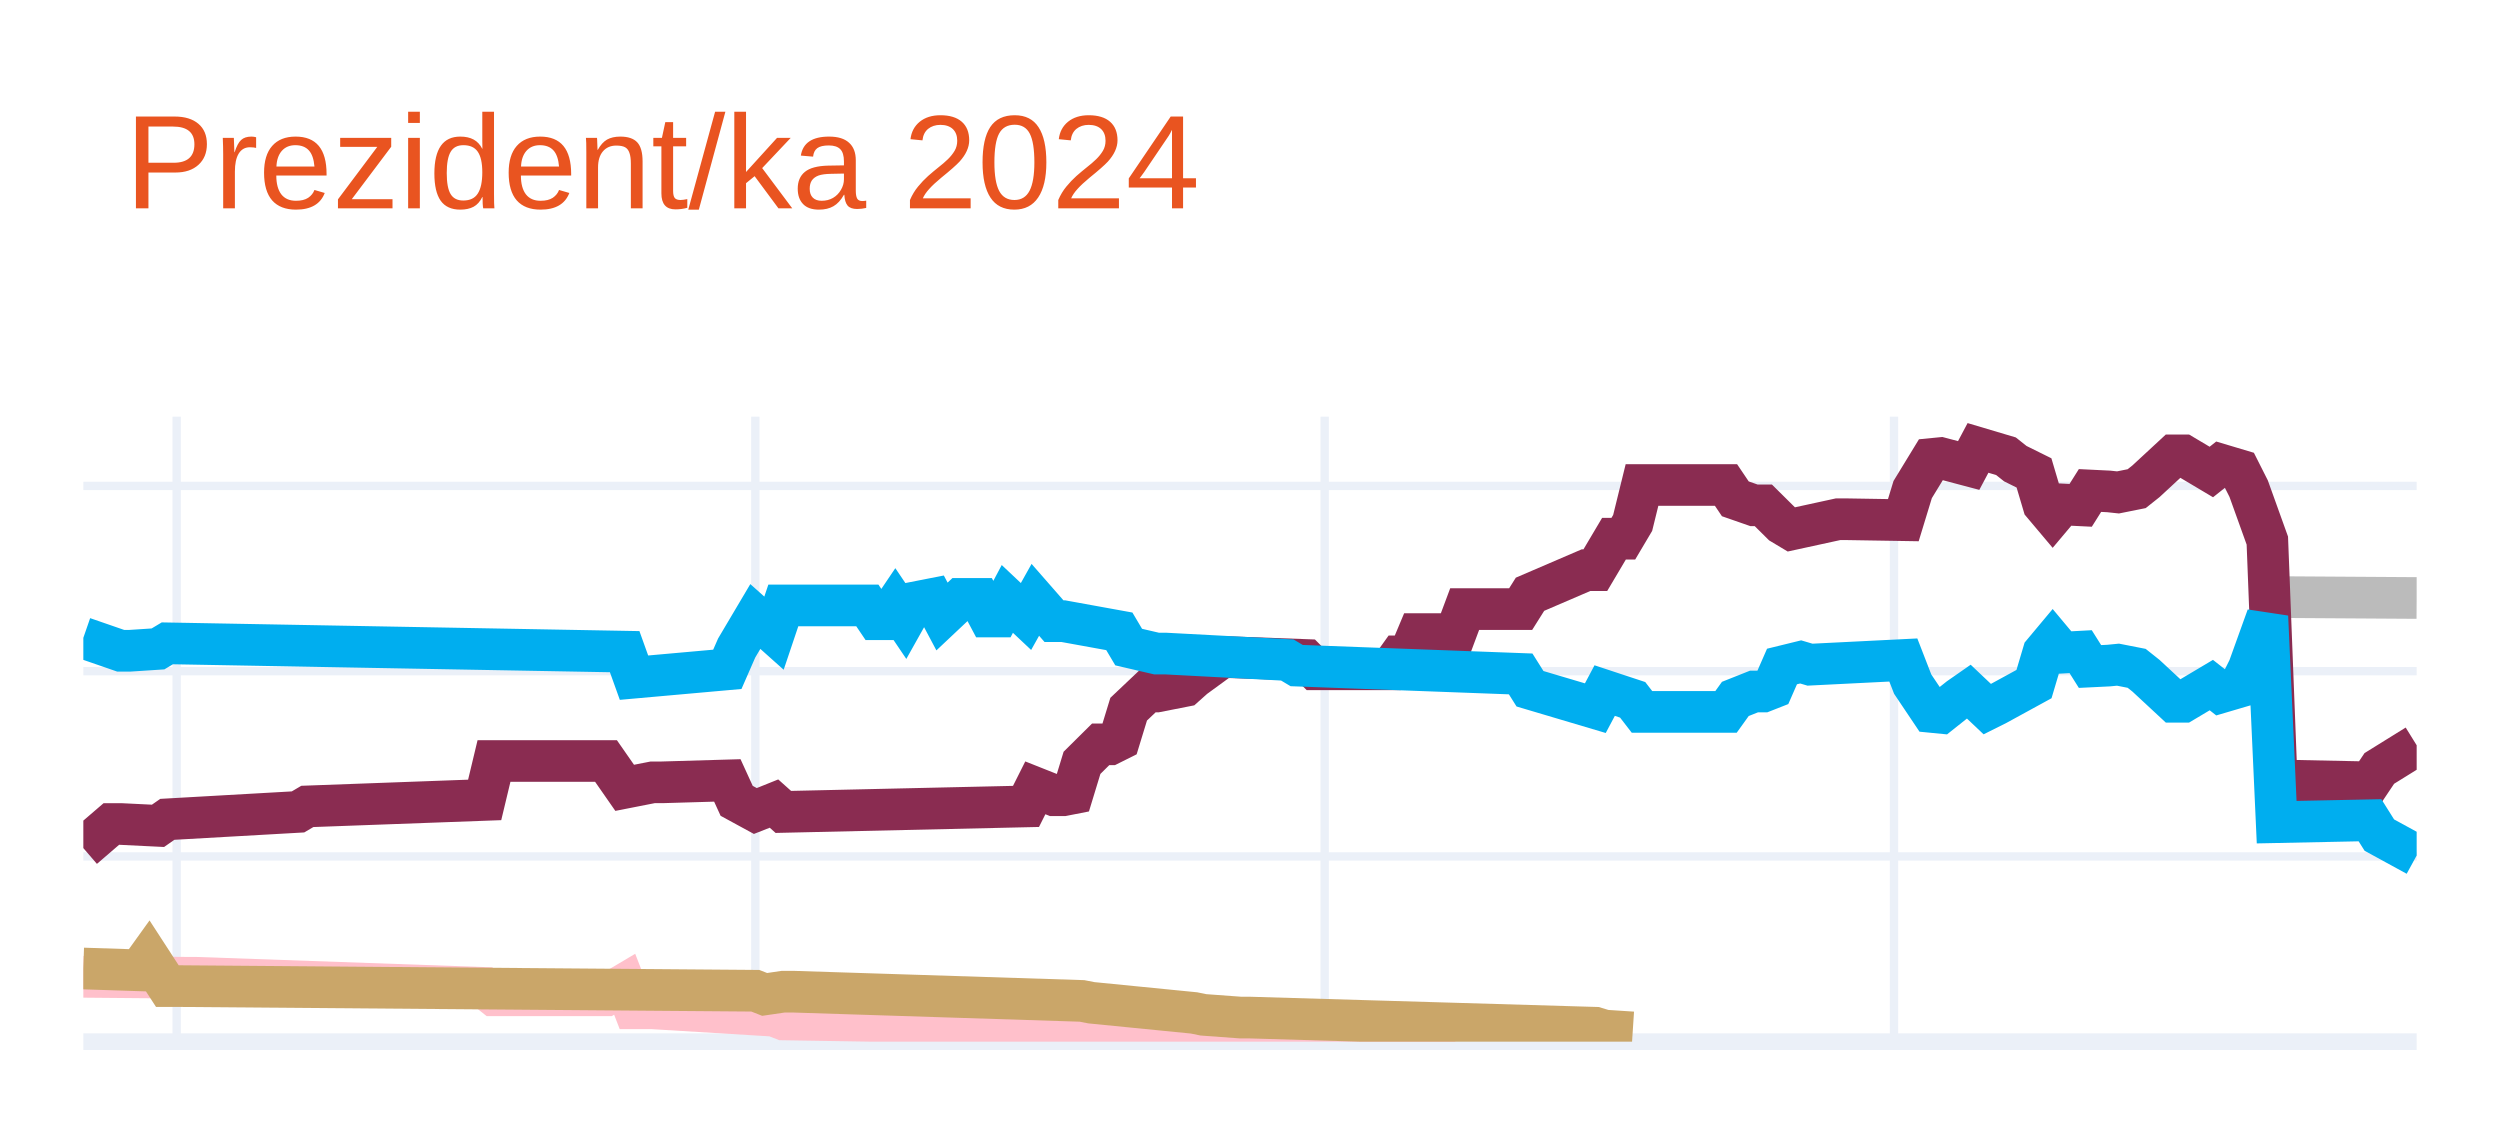
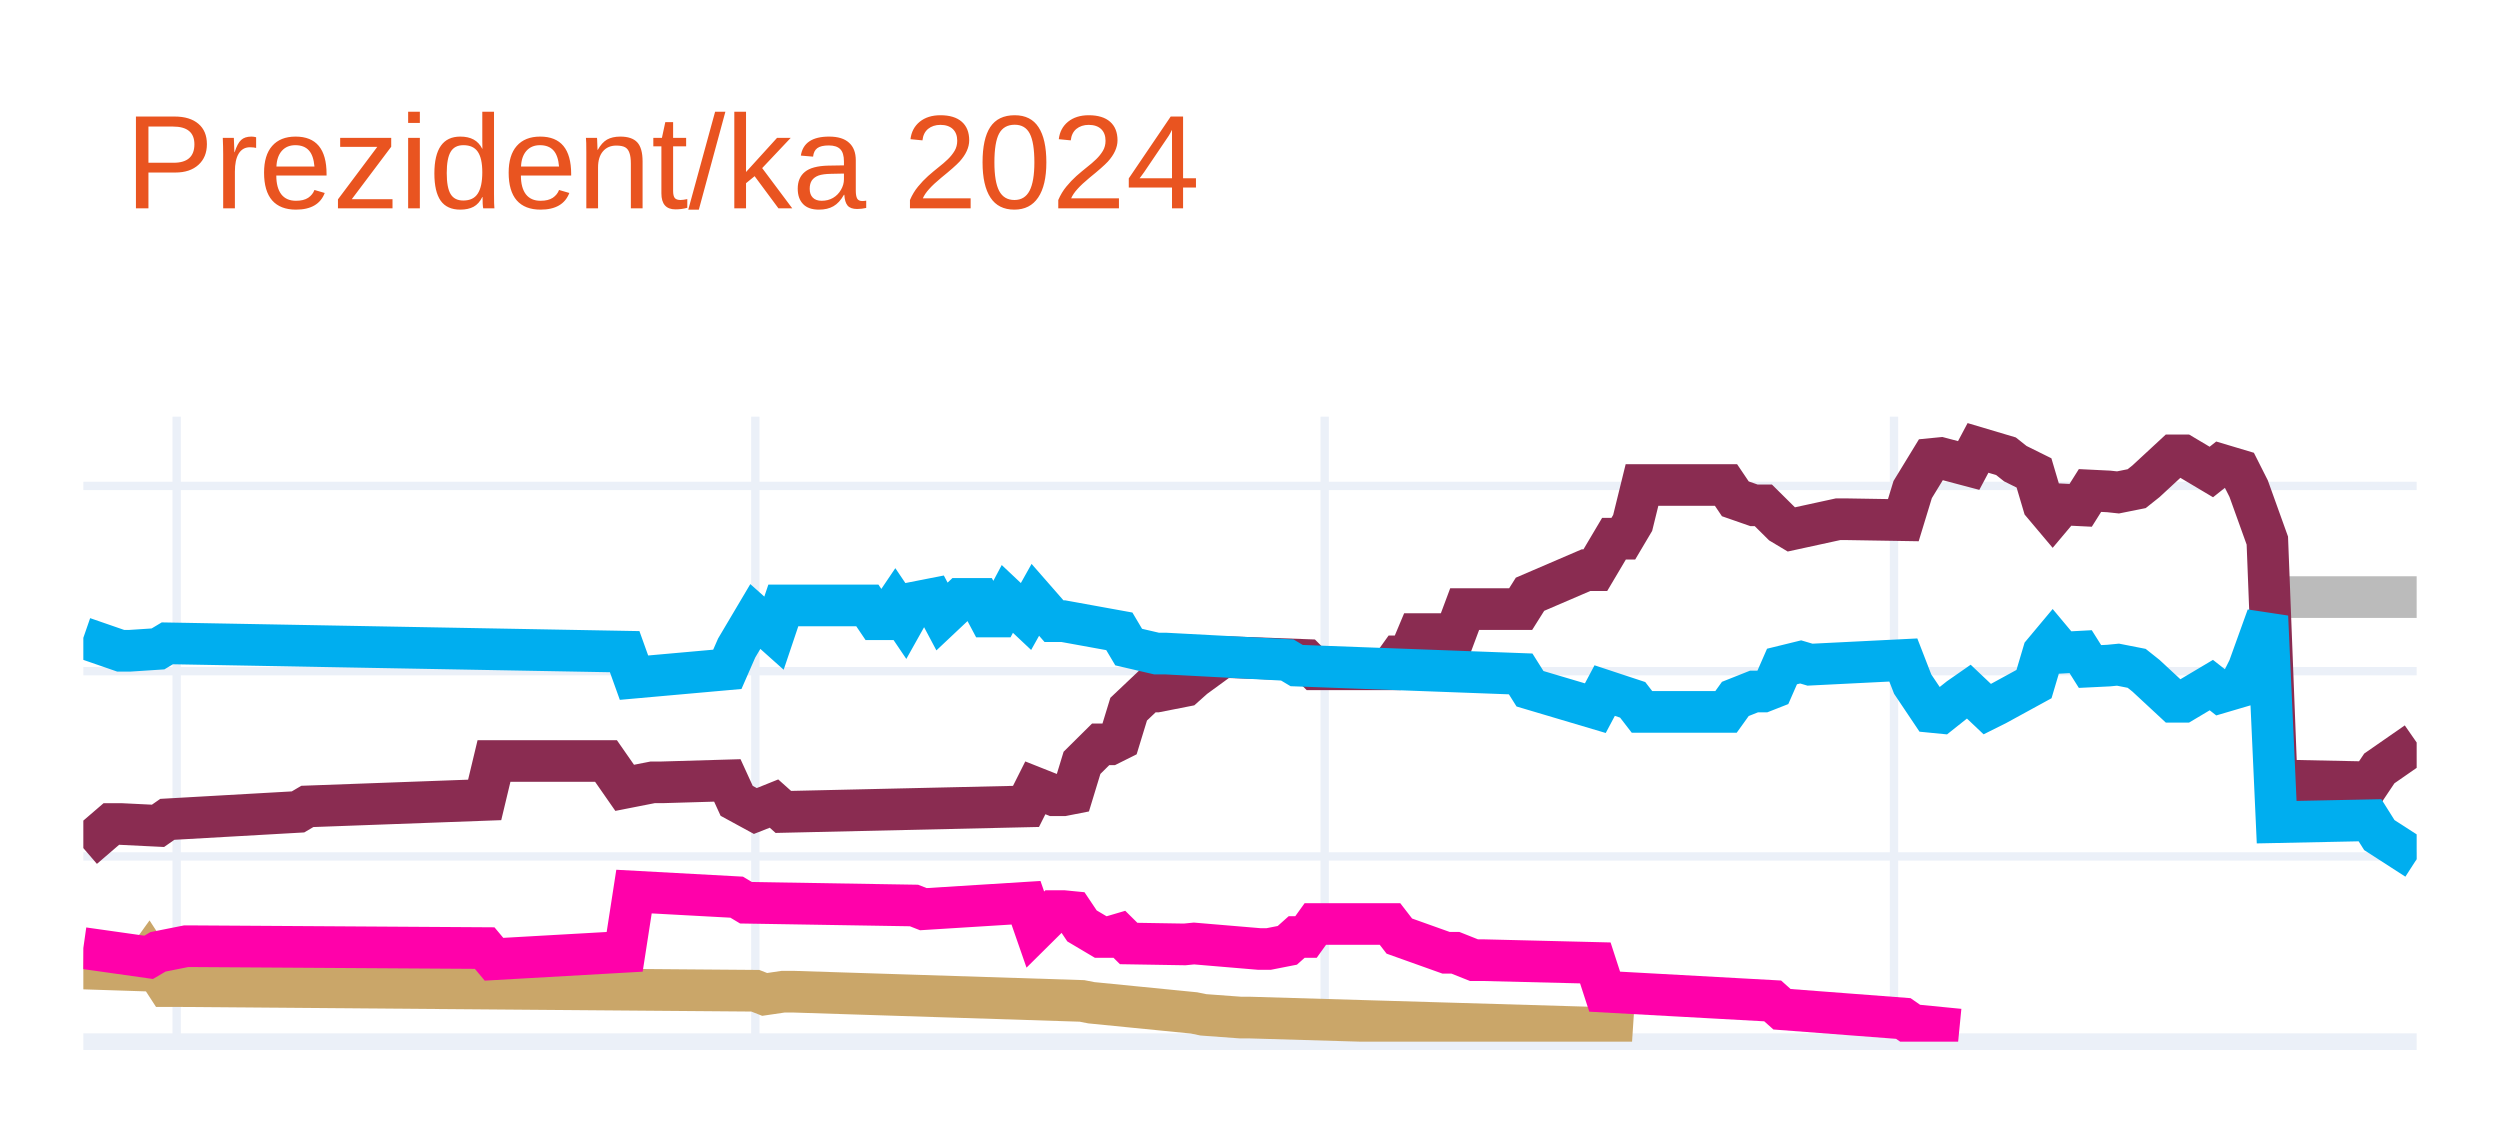
<svg xmlns="http://www.w3.org/2000/svg" class="main-svg" width="300" height="135" style="" viewBox="0 0 300 135">
  <rect x="0" y="0" width="300" height="135" style="fill: rgb(255, 255, 255); fill-opacity: 1;" />
-   <defs id="defs-ee4b59">
+   <defs id="defs-29cff7">
    <g class="clips">
-       <clipPath id="clipee4b59xyplot" class="plotclip">
+       <clipPath id="clip29cff7xyplot" class="plotclip">
        <rect width="280" height="75" />
      </clipPath>
-       <clipPath class="axesclip" id="clipee4b59x">
+       <clipPath class="axesclip" id="clip29cff7x">
        <rect x="10" y="0" width="280" height="135" />
      </clipPath>
-       <clipPath class="axesclip" id="clipee4b59y">
+       <clipPath class="axesclip" id="clip29cff7y">
        <rect x="0" y="50" width="300" height="75" />
      </clipPath>
-       <clipPath class="axesclip" id="clipee4b59xy">
+       <clipPath class="axesclip" id="clip29cff7xy">
        <rect x="10" y="50" width="280" height="75" />
      </clipPath>
    </g>
    <g class="gradients" />
    <g class="patterns" />
  </defs>
  <g class="bglayer" />
  <g class="layer-below">
    <g class="imagelayer" />
    <g class="shapelayer" />
  </g>
  <g class="cartesianlayer">
    <g class="subplot xy">
      <g class="layer-subplot">
        <g class="shapelayer" />
        <g class="imagelayer" />
      </g>
      <g class="minor-gridlayer">
        <g class="x" />
        <g class="y" />
      </g>
      <g class="gridlayer">
        <g class="x">
          <path class="xgrid crisp" transform="translate(21.2,0)" d="M0,50v75" style="stroke: rgb(235, 240, 248); stroke-opacity: 1; stroke-width: 1px;" />
          <path class="xgrid crisp" transform="translate(90.64,0)" d="M0,50v75" style="stroke: rgb(235, 240, 248); stroke-opacity: 1; stroke-width: 1px;" />
          <path class="xgrid crisp" transform="translate(158.96,0)" d="M0,50v75" style="stroke: rgb(235, 240, 248); stroke-opacity: 1; stroke-width: 1px;" />
          <path class="xgrid crisp" transform="translate(227.28,0)" d="M0,50v75" style="stroke: rgb(235, 240, 248); stroke-opacity: 1; stroke-width: 1px;" />
        </g>
        <g class="y">
          <path class="ygrid crisp" transform="translate(0,102.77)" d="M10,0h280" style="stroke: rgb(235, 240, 248); stroke-opacity: 1; stroke-width: 1px;" />
          <path class="ygrid crisp" transform="translate(0,80.54)" d="M10,0h280" style="stroke: rgb(235, 240, 248); stroke-opacity: 1; stroke-width: 1px;" />
          <path class="ygrid crisp" transform="translate(0,58.31)" d="M10,0h280" style="stroke: rgb(235, 240, 248); stroke-opacity: 1; stroke-width: 1px;" />
        </g>
      </g>
      <g class="zerolinelayer">
        <path class="yzl zl crisp" transform="translate(0,125)" d="M10,0h280" style="stroke: rgb(235, 240, 248); stroke-opacity: 1; stroke-width: 2px;" />
      </g>
      <path class="xlines-below" />
      <path class="ylines-below" />
      <g class="overlines-below" />
      <g class="xaxislayer-below" />
      <g class="yaxislayer-below" />
      <g class="overaxes-below" />
-       <g class="plot" transform="translate(10,50)" clip-path="url(#clipee4b59xyplot)">
+       <g class="plot" transform="translate(10,50)" clip-path="url(#clip29cff7xyplot)">
        <g class="scatterlayer mlayer">
-           <g class="trace scatter trace286cea" style="stroke-miterlimit: 2; opacity: 1;">
+           <g class="trace scatter traceca5c34" style="stroke-miterlimit: 2; opacity: 1;">
            <g class="fills" />
            <g class="errorbars" />
            <g class="lines">
-               <path class="js-line" d="M263.2,21.65L280,21.76" style="vector-effect: none; fill: none; stroke: rgb(187, 187, 187); stroke-opacity: 1; stroke-width: 5px; opacity: 1;" />
+               <path class="js-line" d="M263.2,21.65L280,21.65" style="vector-effect: none; fill: none; stroke: rgb(187, 187, 187); stroke-opacity: 1; stroke-width: 5px; opacity: 1;" />
            </g>
            <g class="points" />
            <g class="text" />
          </g>
-           <g class="trace scatter trace0bf054" style="stroke-miterlimit: 2; opacity: 1;">
+           <g class="trace scatter traced9f819" style="stroke-miterlimit: 2; opacity: 1;">
            <g class="fills" />
            <g class="errorbars" />
            <g class="lines">
-               <path class="js-line" d="M0,51.77L3.36,48.88L4.48,48.88L8.96,49.1L10.08,48.32L25.76,47.43L26.88,46.77L48.16,45.99L49.28,41.32L62.72,41.32L64.96,44.54L68.32,43.88L69.44,43.88L77.28,43.65L78.4,46.1L80.64,47.32L81.76,46.88L82.88,46.43L84,47.43L113.12,46.77L114.24,44.54L116.48,45.43L117.6,45.43L118.72,45.21L119.84,41.54L122.08,39.32L123.2,39.32L124.32,38.76L125.44,35.1L127.68,32.98L128.8,32.98L132.16,32.32L133.28,31.32L136.64,28.87L137.76,28.87L146.72,29.2L147.84,30.32L156.8,30.32L157.92,28.76L159.04,28.76L160.16,26.09L164.64,26.09L165.76,23.09L172.48,23.09L173.6,21.31L180.32,18.42L181.44,18.42L183.68,14.64L184.8,14.64L185.92,12.75L187.04,8.2L197.12,8.2L198.24,9.86L200.48,10.64L201.6,10.64L203.84,12.86L204.96,13.53L210.56,12.31L211.68,12.31L218.4,12.42L219.52,8.75L221.76,5.08L222.88,4.97L226.24,5.86L227.36,3.75L230.72,4.75L231.84,5.64L234.08,6.75L235.2,10.53L236.32,11.86L237.44,10.53L239.68,10.64L240.8,8.86L243.04,8.97L244.16,9.09L246.4,8.64L247.52,7.75L250.88,4.64L252,4.64L255.36,6.64L256.48,5.75L258.72,6.42L259.84,8.64L262.08,14.87L263.2,43.65L274.4,43.88L275.52,42.21L280,39.43" style="vector-effect: none; fill: none; stroke: rgb(138, 44, 81); stroke-opacity: 1; stroke-width: 5px; opacity: 1;" />
+               <path class="js-line" d="M0,51.77L3.36,48.88L4.48,48.88L8.96,49.1L10.08,48.32L25.76,47.43L26.88,46.77L48.16,45.99L49.28,41.32L62.72,41.32L64.96,44.54L68.32,43.88L69.44,43.88L77.28,43.65L78.4,46.1L80.64,47.32L81.76,46.88L82.88,46.43L84,47.43L113.12,46.77L114.24,44.54L116.48,45.43L117.6,45.43L118.72,45.21L119.84,41.54L122.08,39.32L123.2,39.32L124.32,38.76L125.44,35.1L127.68,32.98L128.8,32.98L132.16,32.32L133.28,31.32L136.64,28.87L137.76,28.87L146.72,29.2L147.84,30.32L156.8,30.32L157.92,28.76L159.04,28.76L160.16,26.09L164.64,26.09L165.76,23.09L172.48,23.09L173.6,21.31L180.32,18.42L181.44,18.42L183.68,14.64L184.8,14.64L185.92,12.75L187.04,8.2L197.12,8.2L198.24,9.86L200.48,10.64L201.6,10.64L203.84,12.86L204.96,13.53L210.56,12.31L211.68,12.31L218.4,12.42L219.52,8.75L221.76,5.08L222.88,4.97L226.24,5.86L227.36,3.75L230.72,4.75L231.84,5.64L234.08,6.75L235.2,10.53L236.32,11.86L237.44,10.53L239.68,10.64L240.8,8.86L243.04,8.97L244.16,9.09L246.4,8.64L247.52,7.75L250.88,4.64L252,4.64L255.36,6.64L256.48,5.75L258.72,6.42L259.84,8.64L262.08,14.87L263.2,43.65L274.4,43.88L275.52,42.21L280,39.1" style="vector-effect: none; fill: none; stroke: rgb(138, 44, 81); stroke-opacity: 1; stroke-width: 5px; opacity: 1;" />
            </g>
            <g class="points" />
            <g class="text" />
          </g>
-           <g class="trace scatter trace5ffc08" style="stroke-miterlimit: 2; opacity: 1;">
+           <g class="trace scatter tracea25249" style="stroke-miterlimit: 2; opacity: 1;">
            <g class="fills" />
            <g class="errorbars" />
            <g class="lines">
-               <path class="js-line" d="M0,26.54L4.48,28.09L5.6,28.09L8.96,27.87L10.08,27.2L64.96,28.2L66.08,31.32L77.28,30.32L78.4,27.76L80.64,23.98L81.76,24.98L82.88,25.98L84,22.65L94.08,22.65L95.2,24.31L96.32,24.31L97.44,22.65L98.56,24.31L99.68,22.31L101.92,21.87L103.04,23.98L105.28,21.87L106.4,21.87L107.52,21.87L108.64,23.98L109.76,23.98L110.88,21.87L113.12,23.98L114.24,21.98L116.48,24.54L117.6,24.54L124.32,25.76L125.44,27.65L128.8,28.43L129.92,28.43L144.48,29.2L145.6,29.87L172.48,30.87L173.6,32.65L181.44,34.98L182.56,32.87L185.92,33.98L187.04,35.43L197.12,35.43L198.24,33.87L200.48,32.98L201.6,32.98L202.72,32.54L203.84,29.98L206.08,29.43L207.2,29.76L218.4,29.2L219.52,32.09L221.76,35.43L222.88,35.54L225.12,33.76L226.24,32.98L228.48,35.1L229.6,34.54L234.08,32.09L235.2,28.32L236.32,26.98L237.44,28.32L239.68,28.2L240.8,29.98L243.04,29.87L244.16,29.76L246.4,30.2L247.52,31.09L250.88,34.21L252,34.21L255.36,32.21L256.48,33.09L258.72,32.43L259.84,30.2L262.08,23.98L263.2,48.66L274.4,48.43L275.52,50.21L280,52.66" style="vector-effect: none; fill: none; stroke: rgb(0, 174, 239); stroke-opacity: 1; stroke-width: 5px; opacity: 1;" />
+               <path class="js-line" d="M0,26.54L4.48,28.09L5.6,28.09L8.96,27.87L10.08,27.2L64.96,28.2L66.08,31.32L77.28,30.32L78.4,27.76L80.64,23.98L81.76,24.98L82.88,25.98L84,22.65L94.08,22.65L95.2,24.31L96.32,24.31L97.44,22.65L98.56,24.31L99.68,22.31L101.92,21.87L103.04,23.98L105.28,21.87L106.4,21.87L107.52,21.87L108.64,23.98L109.76,23.98L110.88,21.87L113.12,23.98L114.24,21.98L116.48,24.54L117.6,24.54L124.32,25.76L125.44,27.65L128.8,28.43L129.92,28.43L144.48,29.2L145.6,29.87L172.48,30.87L173.6,32.65L181.44,34.98L182.56,32.87L185.92,33.98L187.04,35.43L197.12,35.43L198.24,33.87L200.48,32.98L201.6,32.98L202.72,32.54L203.84,29.98L206.08,29.43L207.2,29.76L218.4,29.2L219.52,32.09L221.76,35.43L222.88,35.54L225.12,33.76L226.24,32.98L228.48,35.1L229.6,34.54L234.08,32.09L235.2,28.32L236.32,26.98L237.44,28.32L239.68,28.2L240.8,29.98L243.04,29.87L244.16,29.76L246.4,30.2L247.52,31.09L250.88,34.21L252,34.21L255.36,32.21L256.48,33.09L258.72,32.43L259.84,30.2L262.08,23.98L263.2,48.66L274.4,48.43L275.52,50.21L280,53.1" style="vector-effect: none; fill: none; stroke: rgb(0, 174, 239); stroke-opacity: 1; stroke-width: 5px; opacity: 1;" />
            </g>
            <g class="points" />
            <g class="text" />
          </g>
-           <g class="trace scatter trace2e1567" style="stroke-miterlimit: 2; opacity: 1;">
+           <g class="trace scatter trace8f0abe" style="stroke-miterlimit: 2; opacity: 1;">
            <g class="fills" />
            <g class="errorbars" />
            <g class="lines">
-               <path class="js-line" d="M0,67.22L12.32,67.33L13.44,67.33L48.16,68.55L49.28,69.44L62.72,69.44L64.96,68.11L66.08,71L68.32,71L82.88,71.89L84,72.33L132.16,73.11L133.28,73.55L164.64,73.55" style="vector-effect: none; fill: none; stroke: rgb(255, 192, 203); stroke-opacity: 1; stroke-width: 5px; opacity: 1;" />
+               <path class="js-line" d="M0,66.22L6.72,66.44L7.84,64.88L10.08,68.33L11.2,68.33L80.64,68.89L81.76,69.33L84,69L85.12,69L119.84,70.11L120.96,70.33L133.28,71.55L134.4,71.78L138.88,72.11L140,72.11L181.44,73.33L182.56,73.67L185.92,73.89" style="vector-effect: none; fill: none; stroke: rgb(202, 166, 105); stroke-opacity: 1; stroke-width: 5px; opacity: 1;" />
            </g>
            <g class="points" />
            <g class="text" />
          </g>
-           <g class="trace scatter traceb23bf4" style="stroke-miterlimit: 2; opacity: 1;">
+           <g class="trace scatter tracea8fc3c" style="stroke-miterlimit: 2; opacity: 1;">
            <g class="fills" />
            <g class="errorbars" />
            <g class="lines">
-               <path class="js-line" d="M0,66.22L6.72,66.44L7.84,64.88L10.08,68.33L11.2,68.33L80.64,68.89L81.76,69.33L84,69L85.12,69L119.84,70.11L120.96,70.33L133.28,71.55L134.4,71.78L138.88,72.11L140,72.11L181.44,73.33L182.56,73.67L185.92,73.89" style="vector-effect: none; fill: none; stroke: rgb(202, 166, 105); stroke-opacity: 1; stroke-width: 5px; opacity: 1;" />
+               <path class="js-line" d="M0,63.77L7.84,64.88L8.96,64.22L12.32,63.55L13.44,63.55L48.16,63.77L49.28,65.11L64.96,64.22L66.08,56.99L78.4,57.66L79.52,58.33L99.68,58.66L100.8,59.1L113.12,58.33L114.24,61.55L116.48,59.33L117.6,59.33L118.72,59.44L119.84,61.11L122.08,62.44L123.2,62.44L124.32,62.11L125.44,63.22L132.16,63.33L133.28,63.22L141.12,63.88L142.24,63.88L144.48,63.44L145.6,62.44L146.72,62.44L147.84,60.88L156.8,60.88L157.92,62.33L163.52,64.33L164.64,64.33L166.88,65.22L168,65.22L181.44,65.55L182.56,69L202.72,70.11L203.84,71.11L218.4,72.22L219.52,73L225.12,73.55" style="vector-effect: none; fill: none; stroke: rgb(255, 1, 170); stroke-opacity: 1; stroke-width: 5px; opacity: 1;" />
            </g>
            <g class="points" />
            <g class="text" />
          </g>
        </g>
      </g>
      <g class="overplot" />
      <path class="xlines-above crisp" d="M0,0" style="fill: none;" />
      <path class="ylines-above crisp" d="M0,0" style="fill: none;" />
      <g class="overlines-above" />
      <g class="xaxislayer-above" />
      <g class="yaxislayer-above" />
      <g class="overaxes-above" />
    </g>
  </g>
  <g class="polarlayer" />
  <g class="smithlayer" />
  <g class="ternarylayer" />
  <g class="geolayer" />
  <g class="funnelarealayer" />
  <g class="pielayer" />
  <g class="iciclelayer" />
  <g class="treemaplayer" />
  <g class="sunburstlayer" />
  <g class="glimages" />
-   <defs id="topdefs-ee4b59">
+   <defs id="topdefs-29cff7">
    <g class="clips" />
  </defs>
  <g class="layer-above">
    <g class="imagelayer" />
    <g class="shapelayer" />
  </g>
  <g class="infolayer">
    <g class="g-gtitle">
      <text class="gtitle" x="15" y="25" text-anchor="start" dy="0em" style="font-family: Ubuntu, verdana, arial, sans-serif; font-size: 16px; fill: rgb(233, 84, 32); opacity: 1; font-weight: normal; white-space: pre;">Prezident/ka 2024</text>
    </g>
    <g class="g-xtitle" />
    <g class="g-ytitle" />
  </g>
</svg>
